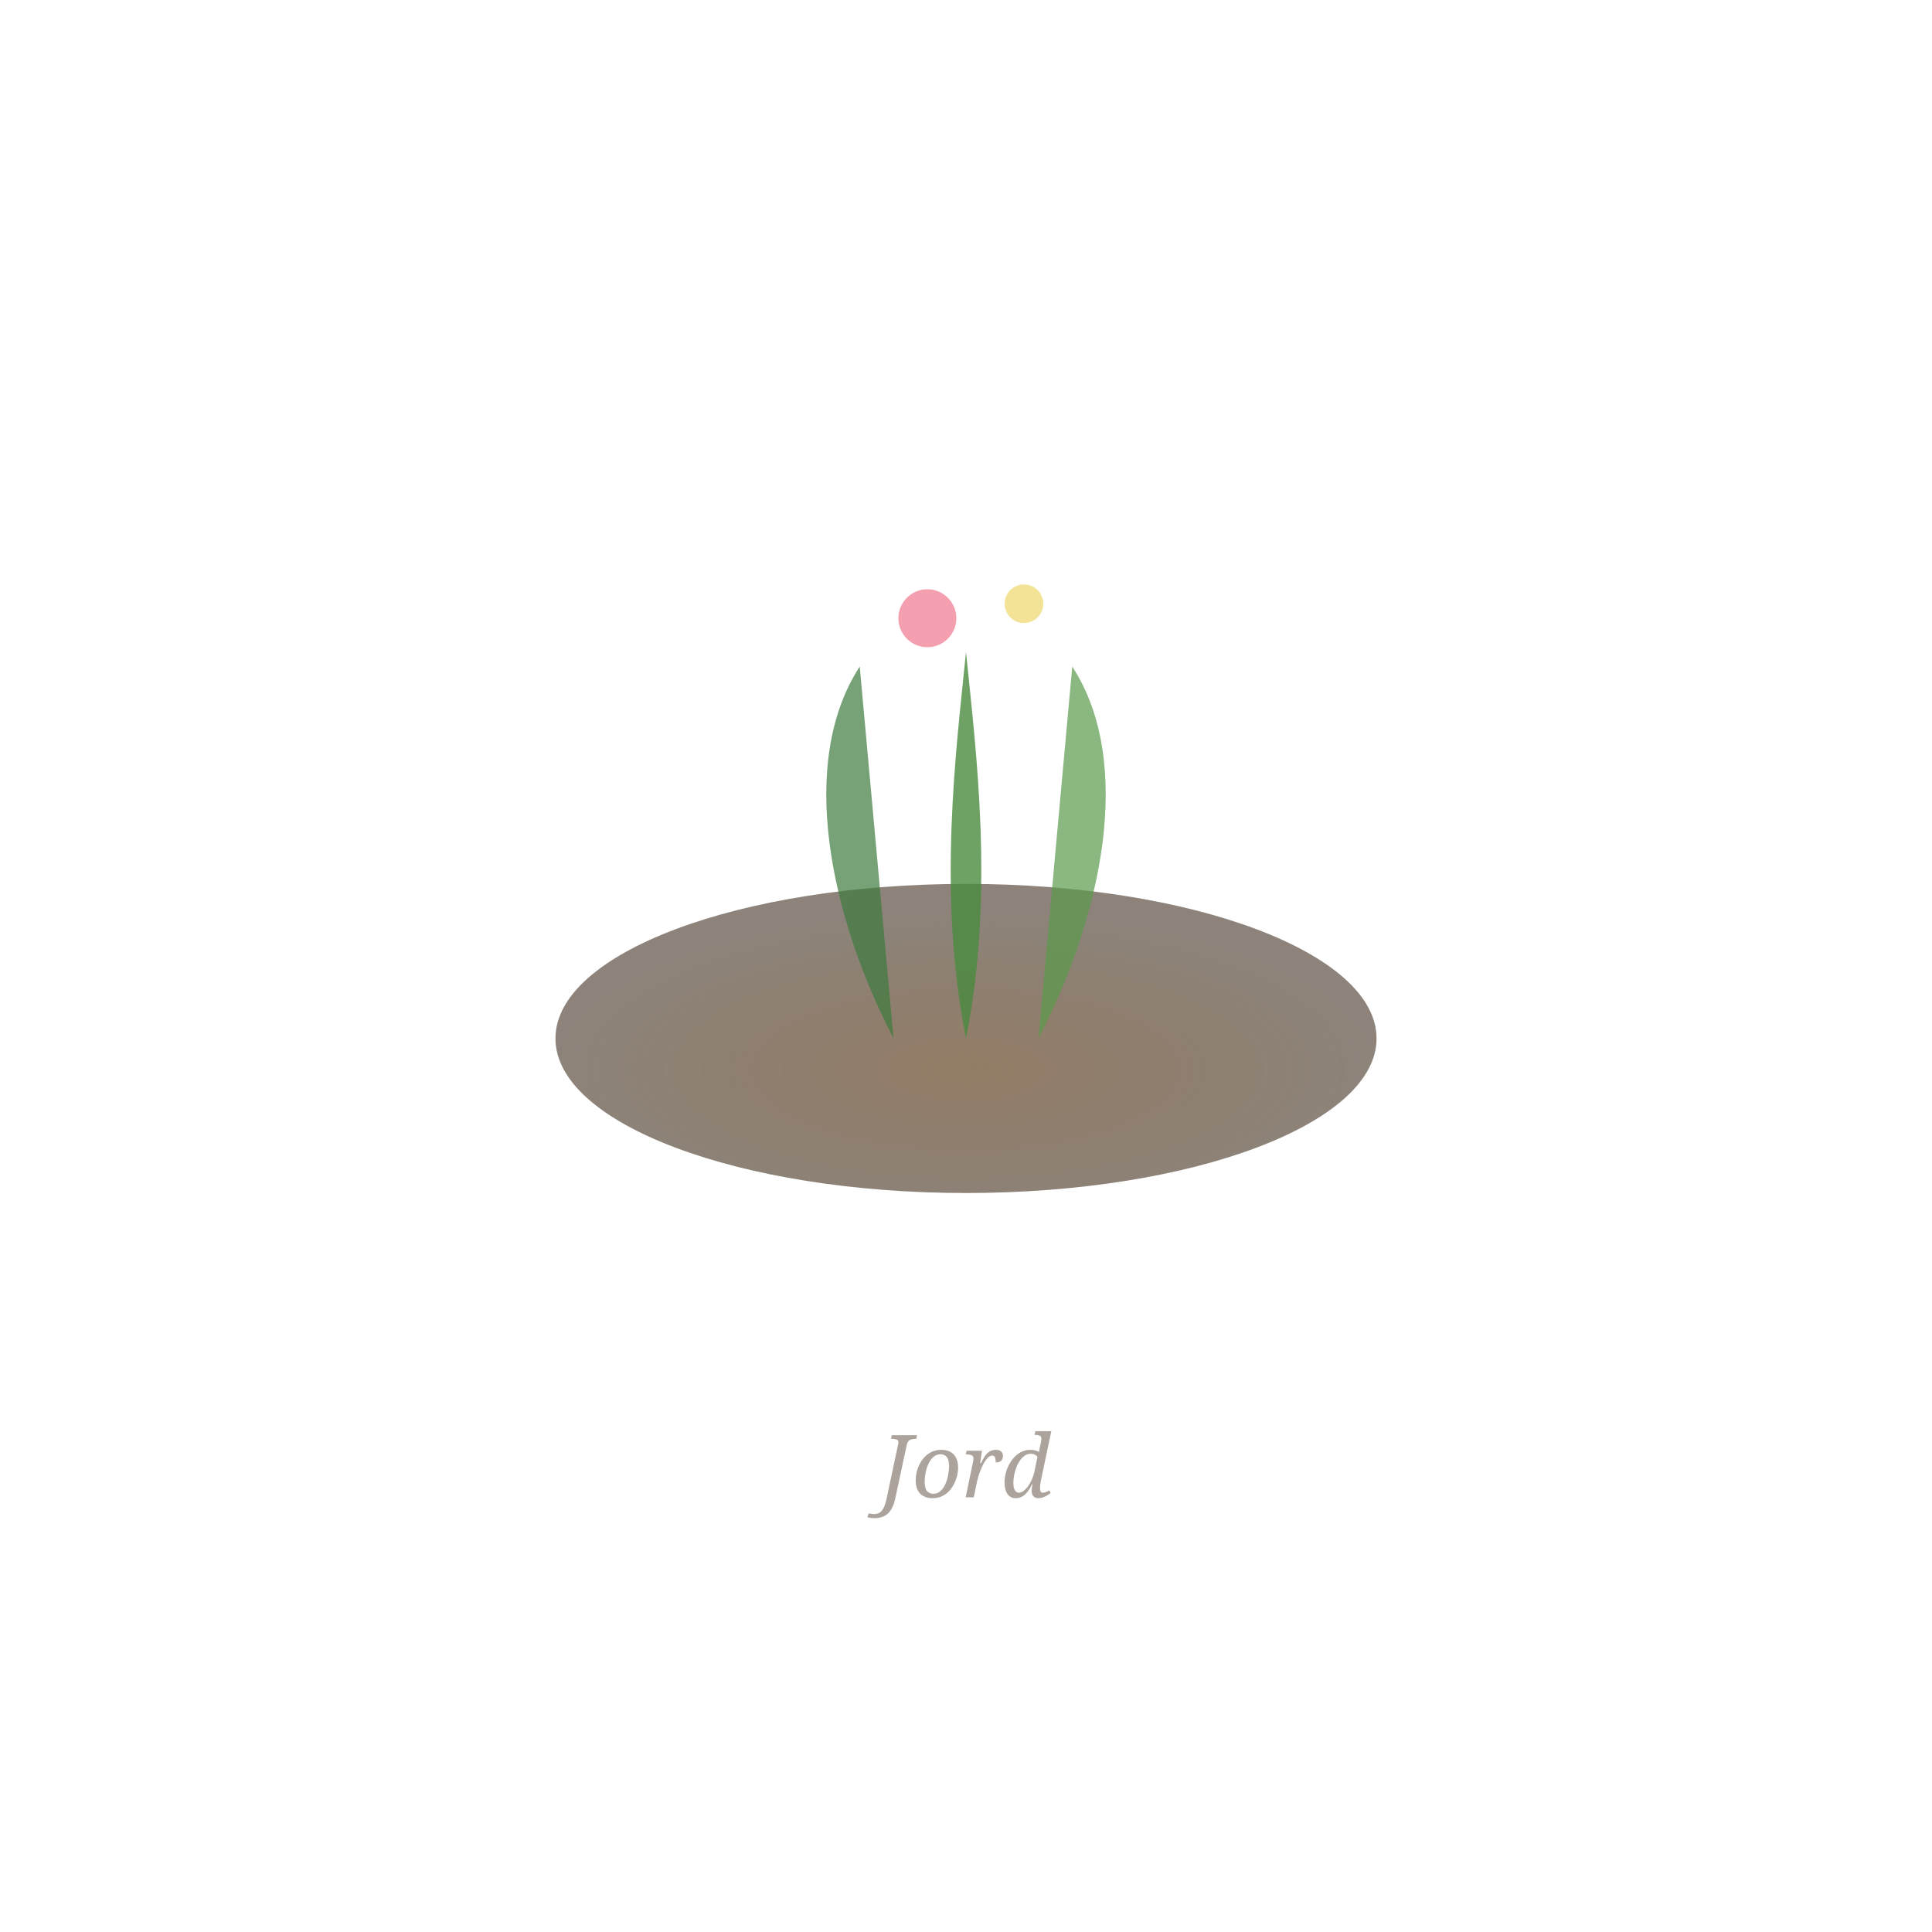
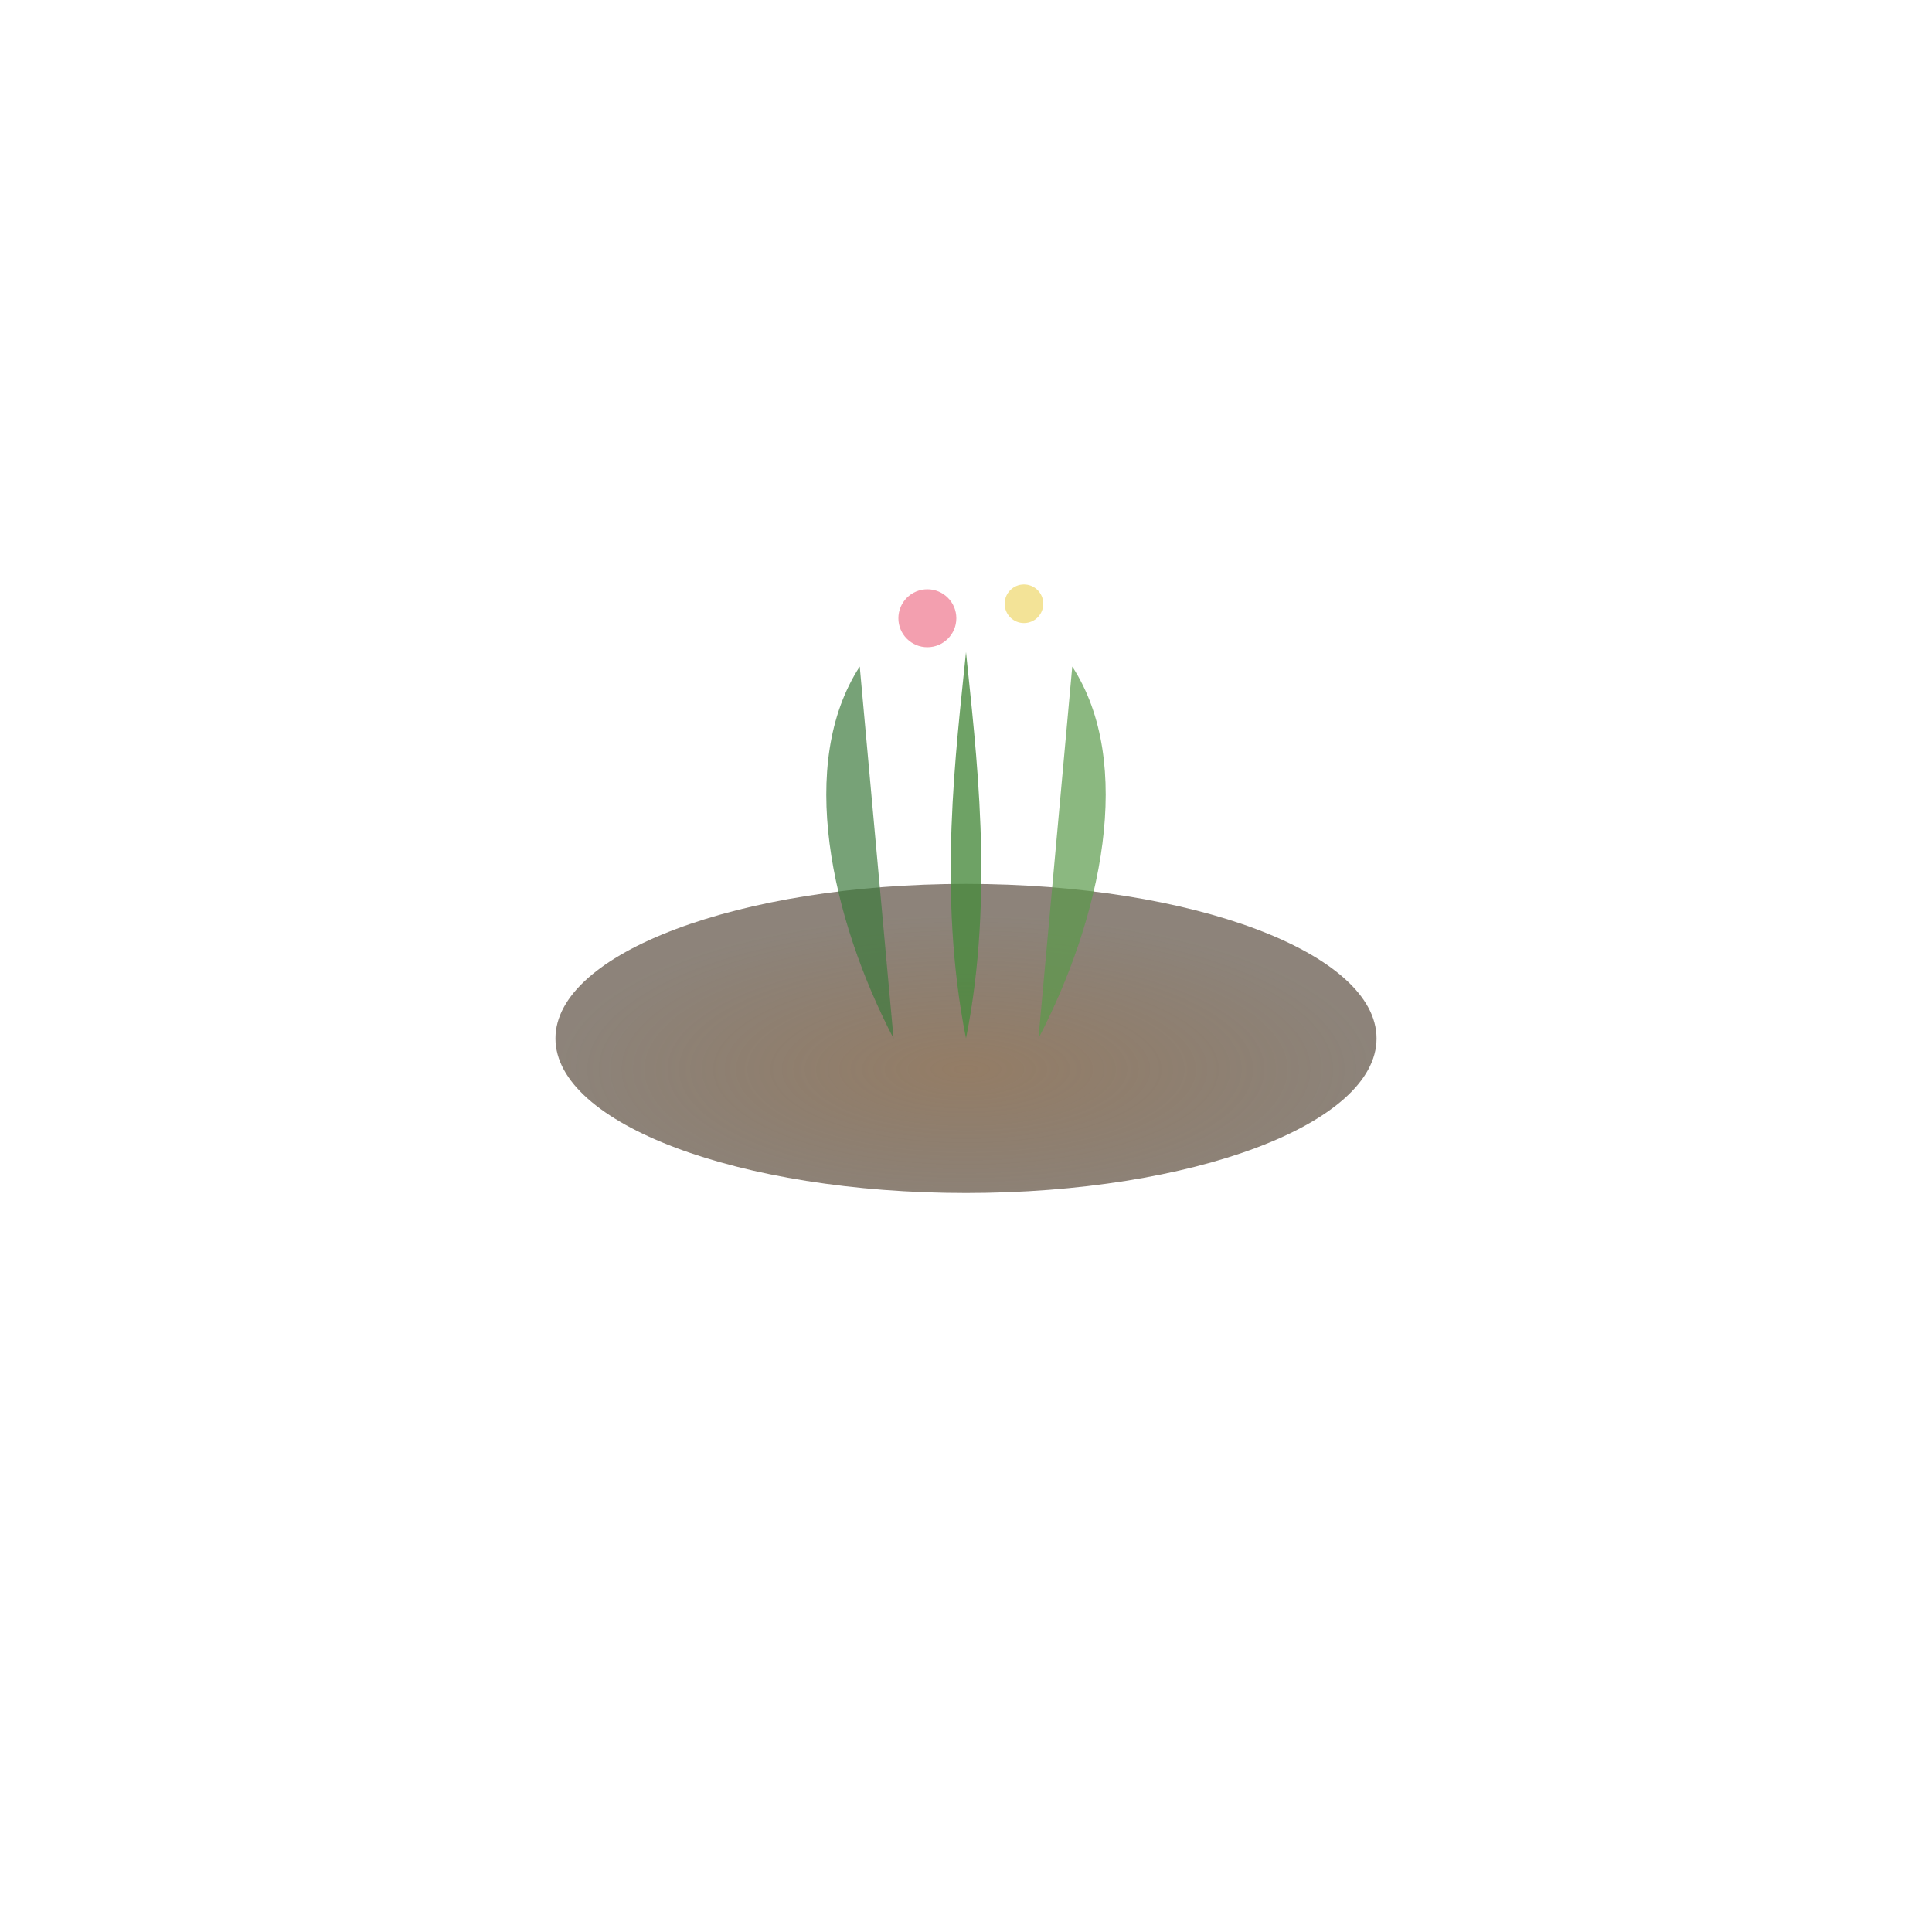
<svg xmlns="http://www.w3.org/2000/svg" viewBox="0 0 400 400">
  <defs>
    <radialGradient id="soil" cx="50%" cy="60%">
      <stop offset="0%" stop-color="#6a4a2a" stop-opacity="0.72" />
      <stop offset="100%" stop-color="#3a2a1a" stop-opacity="0.58" />
    </radialGradient>
  </defs>
  <ellipse cx="200" cy="215" rx="85" ry="32" fill="url(#soil)" />
  <path d="M200 215 C194 185,198 155,200 135 C202 155,206 185,200 215Z" fill="#4a8b3f" opacity="0.8" />
  <path d="M185 215 C172 190,165 158,178 138" fill="#3d7a3d" opacity="0.7" />
  <path d="M215 215 C228 190,235 158,222 138" fill="#5a9a4a" opacity="0.7" />
  <circle cx="192" cy="128" r="6" fill="#e84060" opacity="0.5" />
  <circle cx="212" cy="125" r="4" fill="#e8c830" opacity="0.5" />
-   <text x="200" y="310" text-anchor="middle" font-family="Georgia,serif" font-size="18" fill="#5a4a3a" opacity="0.5" font-style="italic">Jord</text>
</svg>
